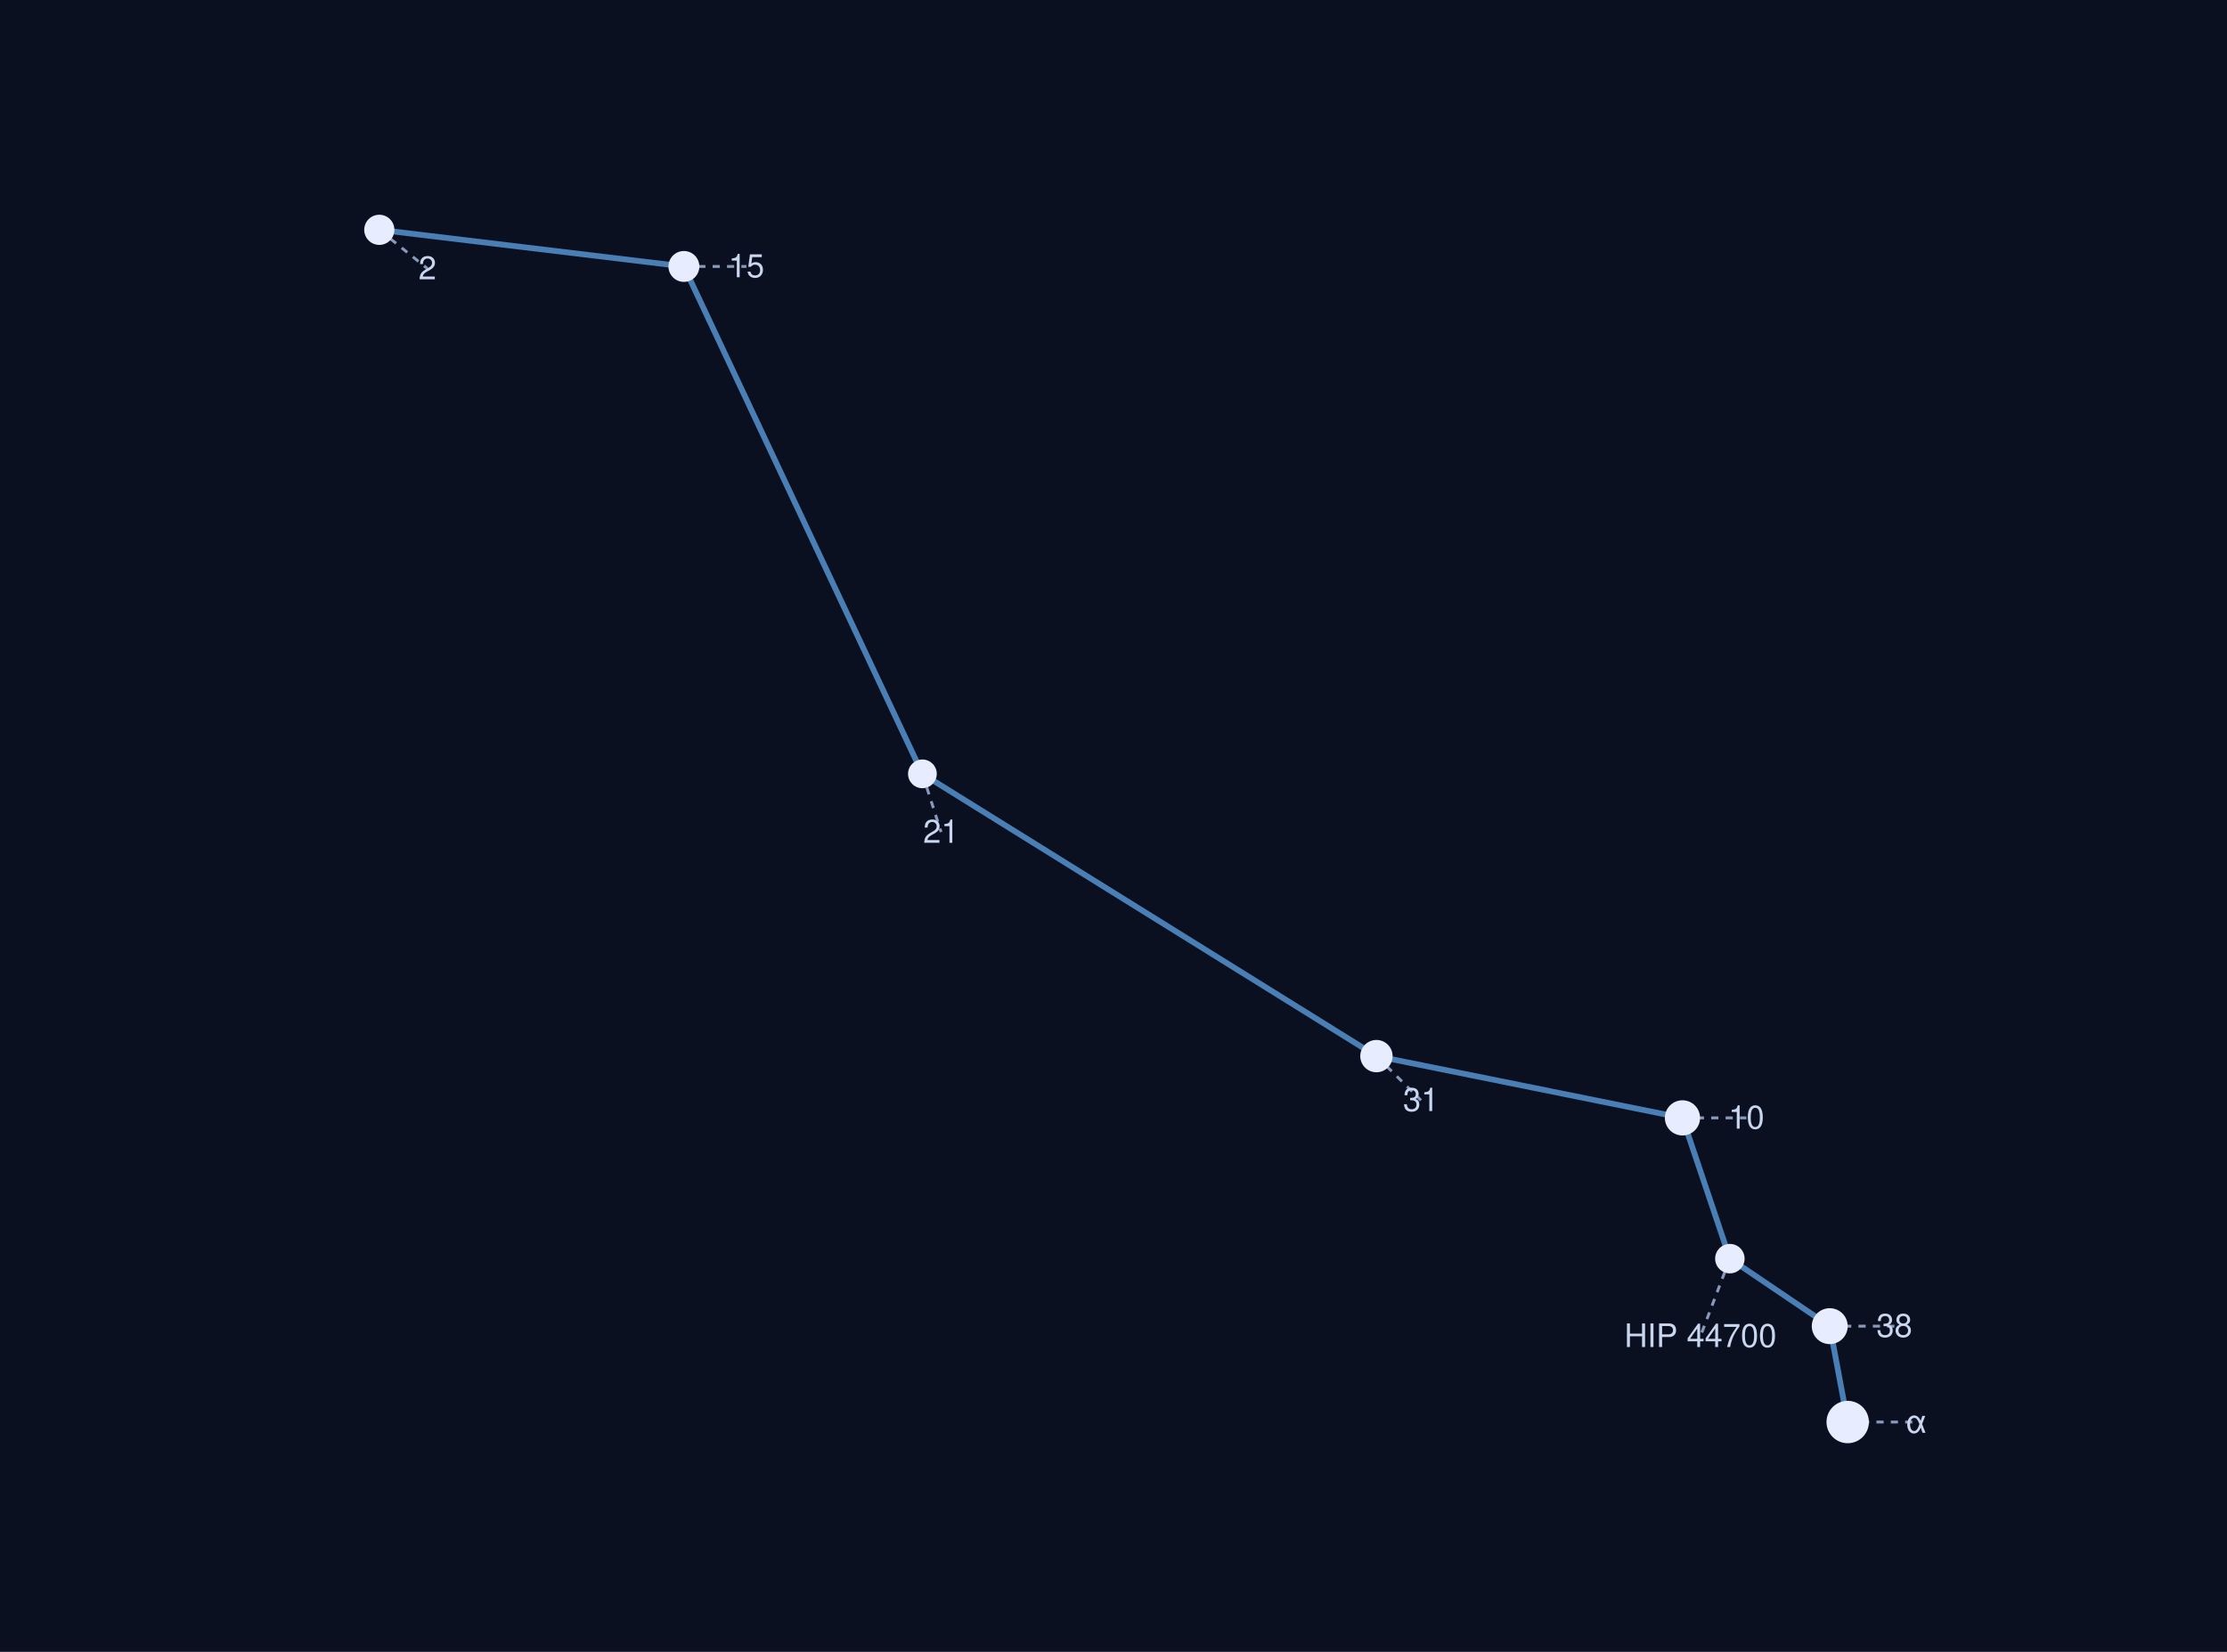
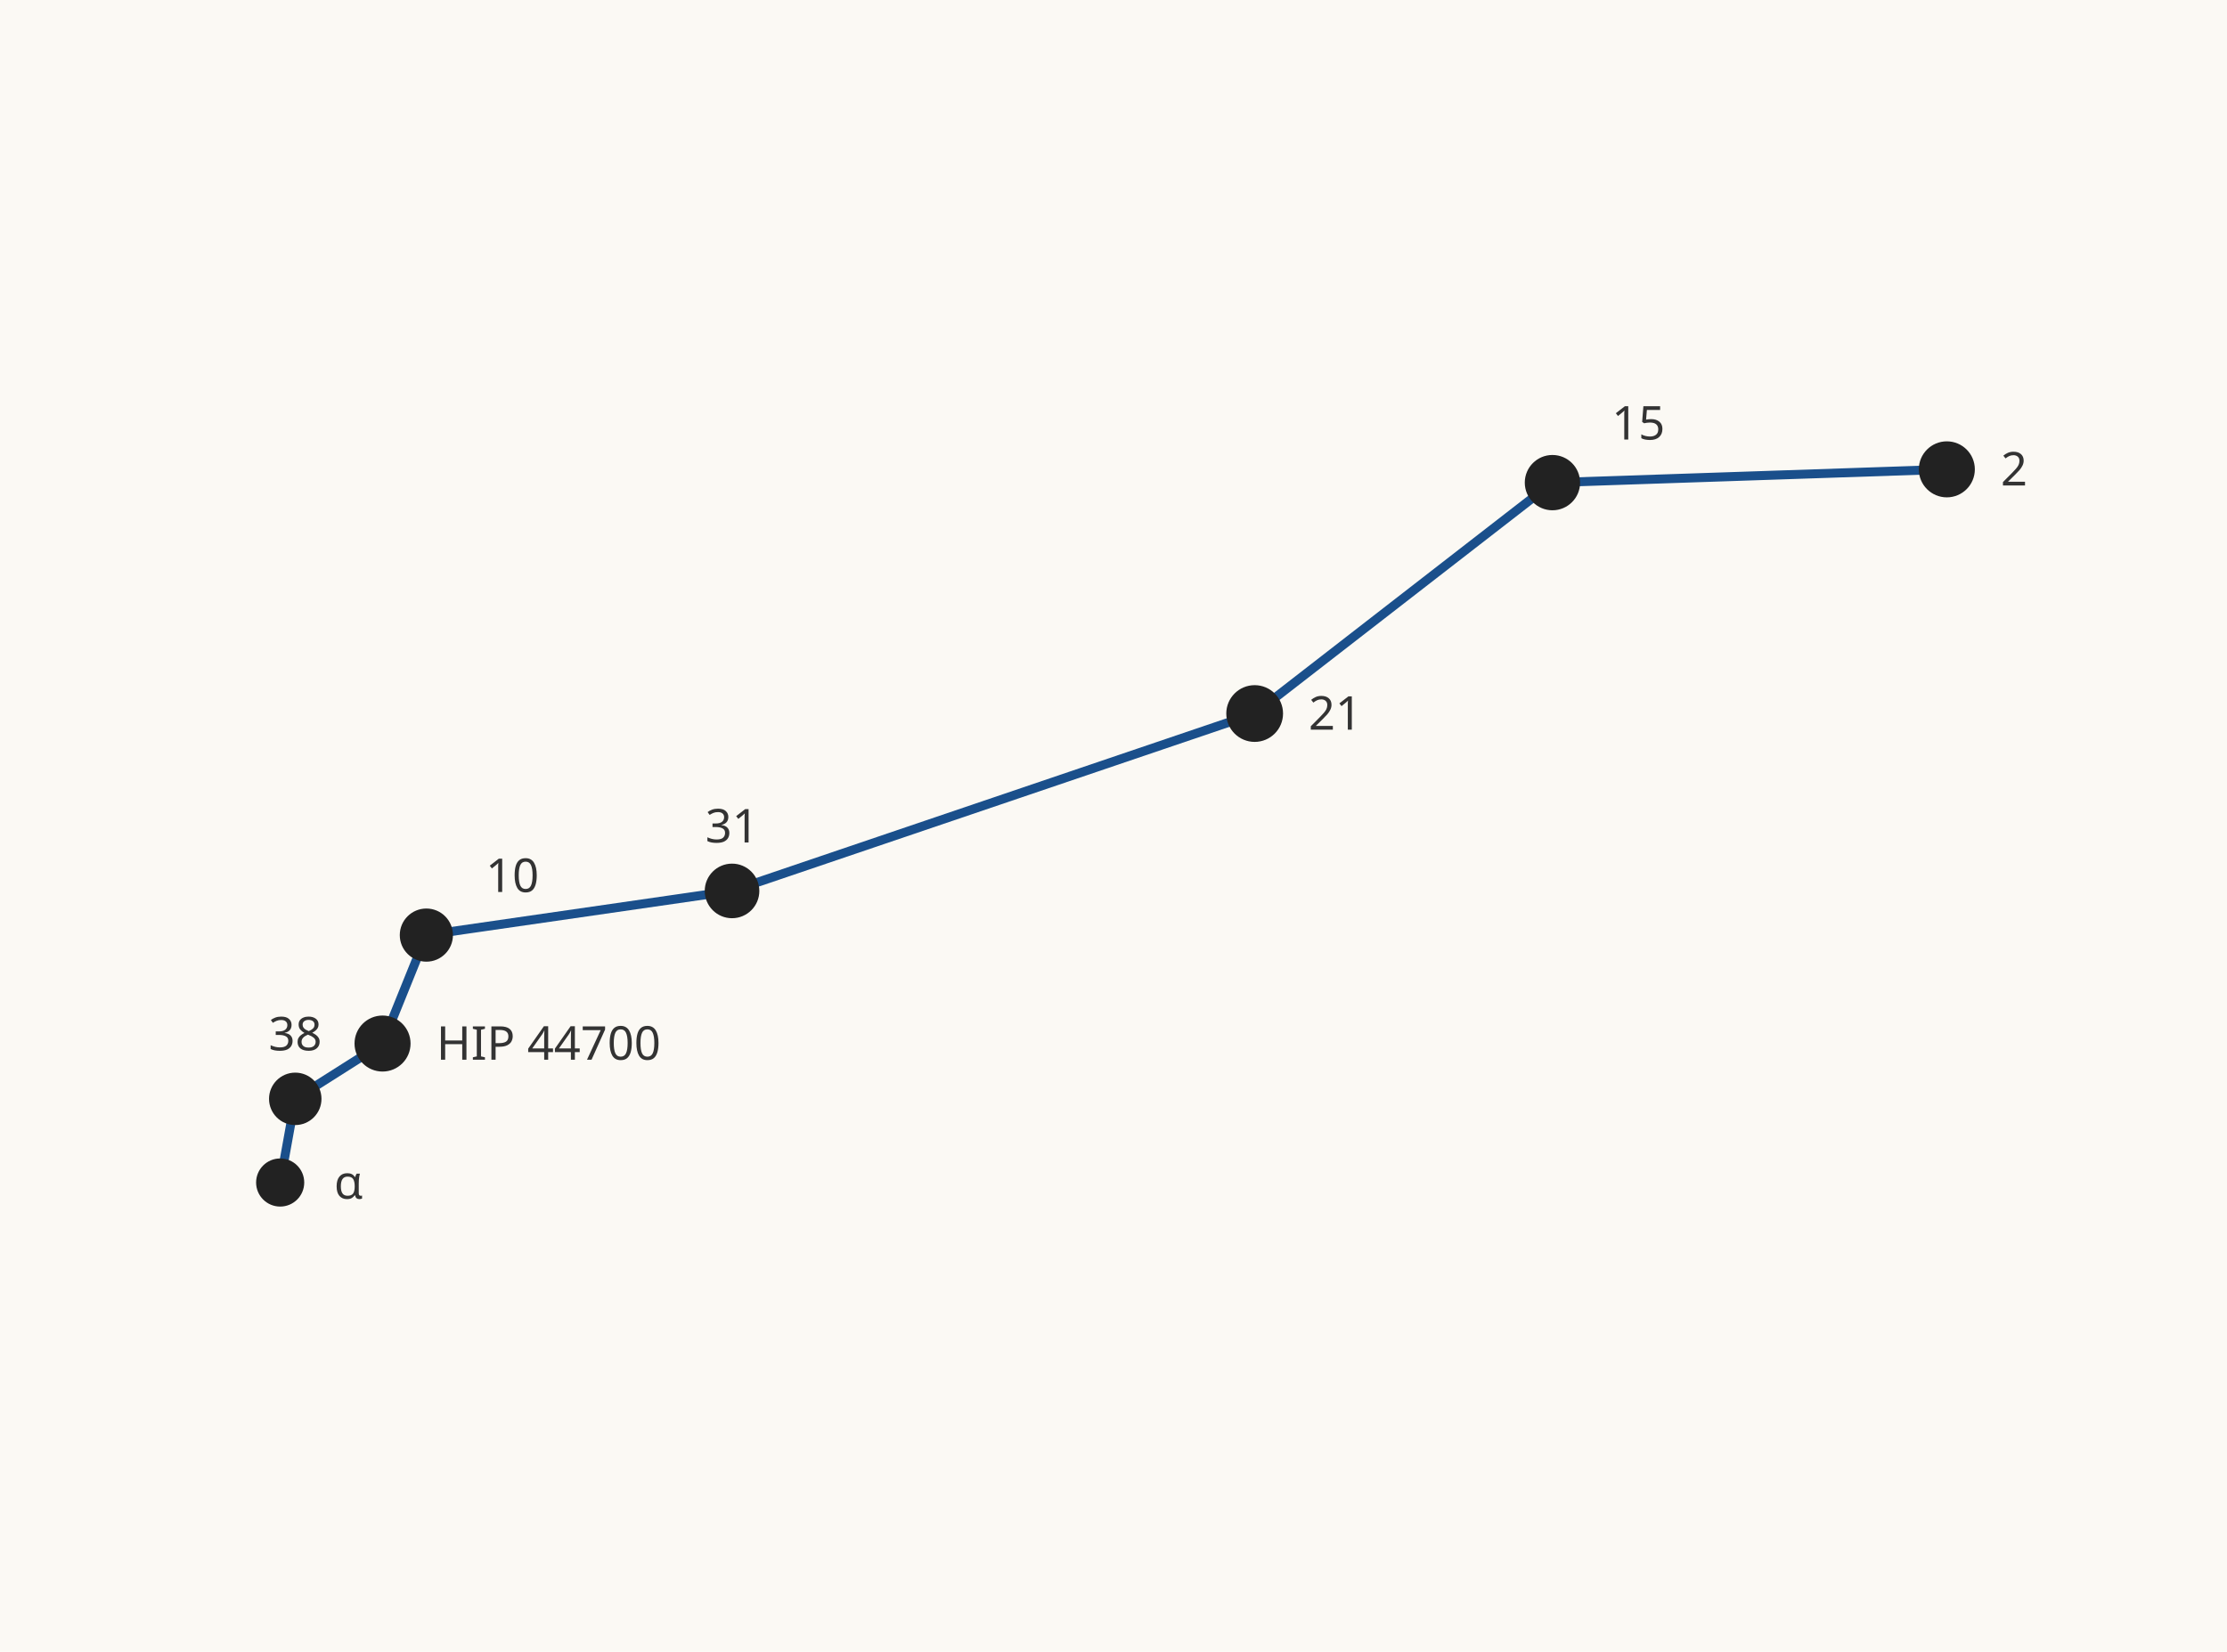
- <svg xmlns="http://www.w3.org/2000/svg" viewBox="0 0 620 460" width="620" height="460">
-   <rect width="620" height="460" fill="#0b1020" />
-   <line x1="514.4" y1="396.0" x2="509.4" y2="369.3" stroke="#4a7fb5" stroke-width="1.6" />
-   <line x1="509.4" y1="369.3" x2="481.6" y2="350.5" stroke="#4a7fb5" stroke-width="1.6" />
-   <line x1="481.6" y1="350.5" x2="468.4" y2="311.3" stroke="#4a7fb5" stroke-width="1.6" />
-   <line x1="468.4" y1="311.3" x2="383.2" y2="294.1" stroke="#4a7fb5" stroke-width="1.6" />
-   <line x1="383.2" y1="294.1" x2="256.8" y2="215.5" stroke="#4a7fb5" stroke-width="1.6" />
-   <line x1="256.8" y1="215.5" x2="190.4" y2="74.2" stroke="#4a7fb5" stroke-width="1.6" />
-   <line x1="190.4" y1="74.2" x2="105.6" y2="64.0" stroke="#4a7fb5" stroke-width="1.6" />
-   <line x1="105.6" y1="64.0" x2="119.0" y2="74.8" stroke="#8899bb" stroke-width="0.8" stroke-dasharray="2,2" />
-   <line x1="190.4" y1="74.2" x2="207.8" y2="74.2" stroke="#8899bb" stroke-width="0.8" stroke-dasharray="2,2" />
-   <line x1="256.8" y1="215.5" x2="262.0" y2="231.7" stroke="#8899bb" stroke-width="0.8" stroke-dasharray="2,2" />
-   <line x1="383.2" y1="294.1" x2="395.6" y2="306.4" stroke="#8899bb" stroke-width="0.8" stroke-dasharray="2,2" />
-   <line x1="468.4" y1="311.3" x2="486.2" y2="311.3" stroke="#8899bb" stroke-width="0.8" stroke-dasharray="2,2" />
-   <line x1="481.6" y1="350.5" x2="473.4" y2="372.1" stroke="#8899bb" stroke-width="0.8" stroke-dasharray="2,2" />
-   <line x1="509.4" y1="369.3" x2="527.4" y2="369.3" stroke="#8899bb" stroke-width="0.8" stroke-dasharray="2,2" />
-   <line x1="514.4" y1="396.0" x2="533.3" y2="396.0" stroke="#8899bb" stroke-width="0.8" stroke-dasharray="2,2" />
-   <circle cx="105.6" cy="64.0" r="4.2" fill="#e8ecff" />
-   <text x="119.0" y="77.8" font-family="Helvetica,Arial" font-size="9" fill="#c9d6f0" text-anchor="middle">2</text>
-   <circle cx="190.4" cy="74.2" r="4.3" fill="#e8ecff" />
-   <text x="207.8" y="77.2" font-family="Helvetica,Arial" font-size="9" fill="#c9d6f0" text-anchor="middle">15</text>
-   <circle cx="256.8" cy="215.5" r="4.0" fill="#e8ecff" />
-   <text x="262.0" y="234.7" font-family="Helvetica,Arial" font-size="9" fill="#c9d6f0" text-anchor="middle">21</text>
-   <circle cx="383.2" cy="294.1" r="4.5" fill="#e8ecff" />
-   <text x="395.6" y="309.4" font-family="Helvetica,Arial" font-size="9" fill="#c9d6f0" text-anchor="middle">31</text>
-   <circle cx="468.4" cy="311.3" r="4.9" fill="#e8ecff" />
-   <text x="486.2" y="314.3" font-family="Helvetica,Arial" font-size="9" fill="#c9d6f0" text-anchor="middle">10</text>
-   <circle cx="481.6" cy="350.5" r="4.1" fill="#e8ecff" />
-   <text x="473.4" y="375.1" font-family="Helvetica,Arial" font-size="9" fill="#c9d6f0" text-anchor="middle">HIP 44700</text>
-   <circle cx="509.4" cy="369.3" r="5.0" fill="#e8ecff" />
-   <text x="527.4" y="372.3" font-family="Helvetica,Arial" font-size="9" fill="#c9d6f0" text-anchor="middle">38</text>
-   <circle cx="514.4" cy="396.0" r="5.9" fill="#e8ecff" />
-   <text x="533.3" y="399.0" font-family="Helvetica,Arial" font-size="9" fill="#c9d6f0" text-anchor="middle">α</text>
+ <svg xmlns="http://www.w3.org/2000/svg" viewBox="0 0 620 460" width="620" height="460" role="img" aria-label="Figure de la constellation Lynx">
+   <rect width="620" height="460" fill="#fbf9f4" />
+   <line x1="78.0" y1="329.3" x2="82.2" y2="306.0" stroke="#1a4f8b" stroke-width="2.5" stroke-linecap="round" />
+   <line x1="82.2" y1="306.0" x2="106.5" y2="290.6" stroke="#1a4f8b" stroke-width="2.5" stroke-linecap="round" />
+   <line x1="106.5" y1="290.6" x2="118.7" y2="260.4" stroke="#1a4f8b" stroke-width="2.5" stroke-linecap="round" />
+   <line x1="118.7" y1="260.4" x2="203.8" y2="248.1" stroke="#1a4f8b" stroke-width="2.5" stroke-linecap="round" />
+   <line x1="203.8" y1="248.1" x2="349.3" y2="198.7" stroke="#1a4f8b" stroke-width="2.5" stroke-linecap="round" />
+   <line x1="349.3" y1="198.7" x2="432.2" y2="134.4" stroke="#1a4f8b" stroke-width="2.5" stroke-linecap="round" />
+   <line x1="432.2" y1="134.4" x2="542.0" y2="130.7" stroke="#1a4f8b" stroke-width="2.5" stroke-linecap="round" />
+   <circle cx="542.0" cy="130.7" r="7.8" fill="#222" />
+   <circle cx="432.2" cy="134.4" r="7.7" fill="#222" />
+   <circle cx="349.3" cy="198.7" r="7.9" fill="#222" />
+   <circle cx="203.8" cy="248.1" r="7.6" fill="#222" />
+   <circle cx="118.7" cy="260.4" r="7.4" fill="#222" />
+   <circle cx="106.5" cy="290.6" r="7.8" fill="#222" />
+   <circle cx="82.2" cy="306.0" r="7.3" fill="#222" />
+   <circle cx="78.0" cy="329.3" r="6.7" fill="#222" />
+   <text x="121.5" y="295.1" font-family="system-ui,sans-serif" font-size="13" fill="#333" text-anchor="start">HIP 44700</text>
+   <text x="82.2" y="292.5" font-family="system-ui,sans-serif" font-size="13" fill="#333" text-anchor="middle">38</text>
+   <text x="135.2" y="248.4" font-family="system-ui,sans-serif" font-size="13" fill="#333" text-anchor="start">10</text>
+   <text x="93.0" y="333.8" font-family="system-ui,sans-serif" font-size="13" fill="#333" text-anchor="start">α</text>
+   <text x="557.0" y="135.2" font-family="system-ui,sans-serif" font-size="13" fill="#333" text-anchor="start">2</text>
+   <text x="448.7" y="122.4" font-family="system-ui,sans-serif" font-size="13" fill="#333" text-anchor="start">15</text>
+   <text x="364.3" y="203.2" font-family="system-ui,sans-serif" font-size="13" fill="#333" text-anchor="start">21</text>
+   <text x="203.8" y="234.6" font-family="system-ui,sans-serif" font-size="13" fill="#333" text-anchor="middle">31</text>
</svg>
